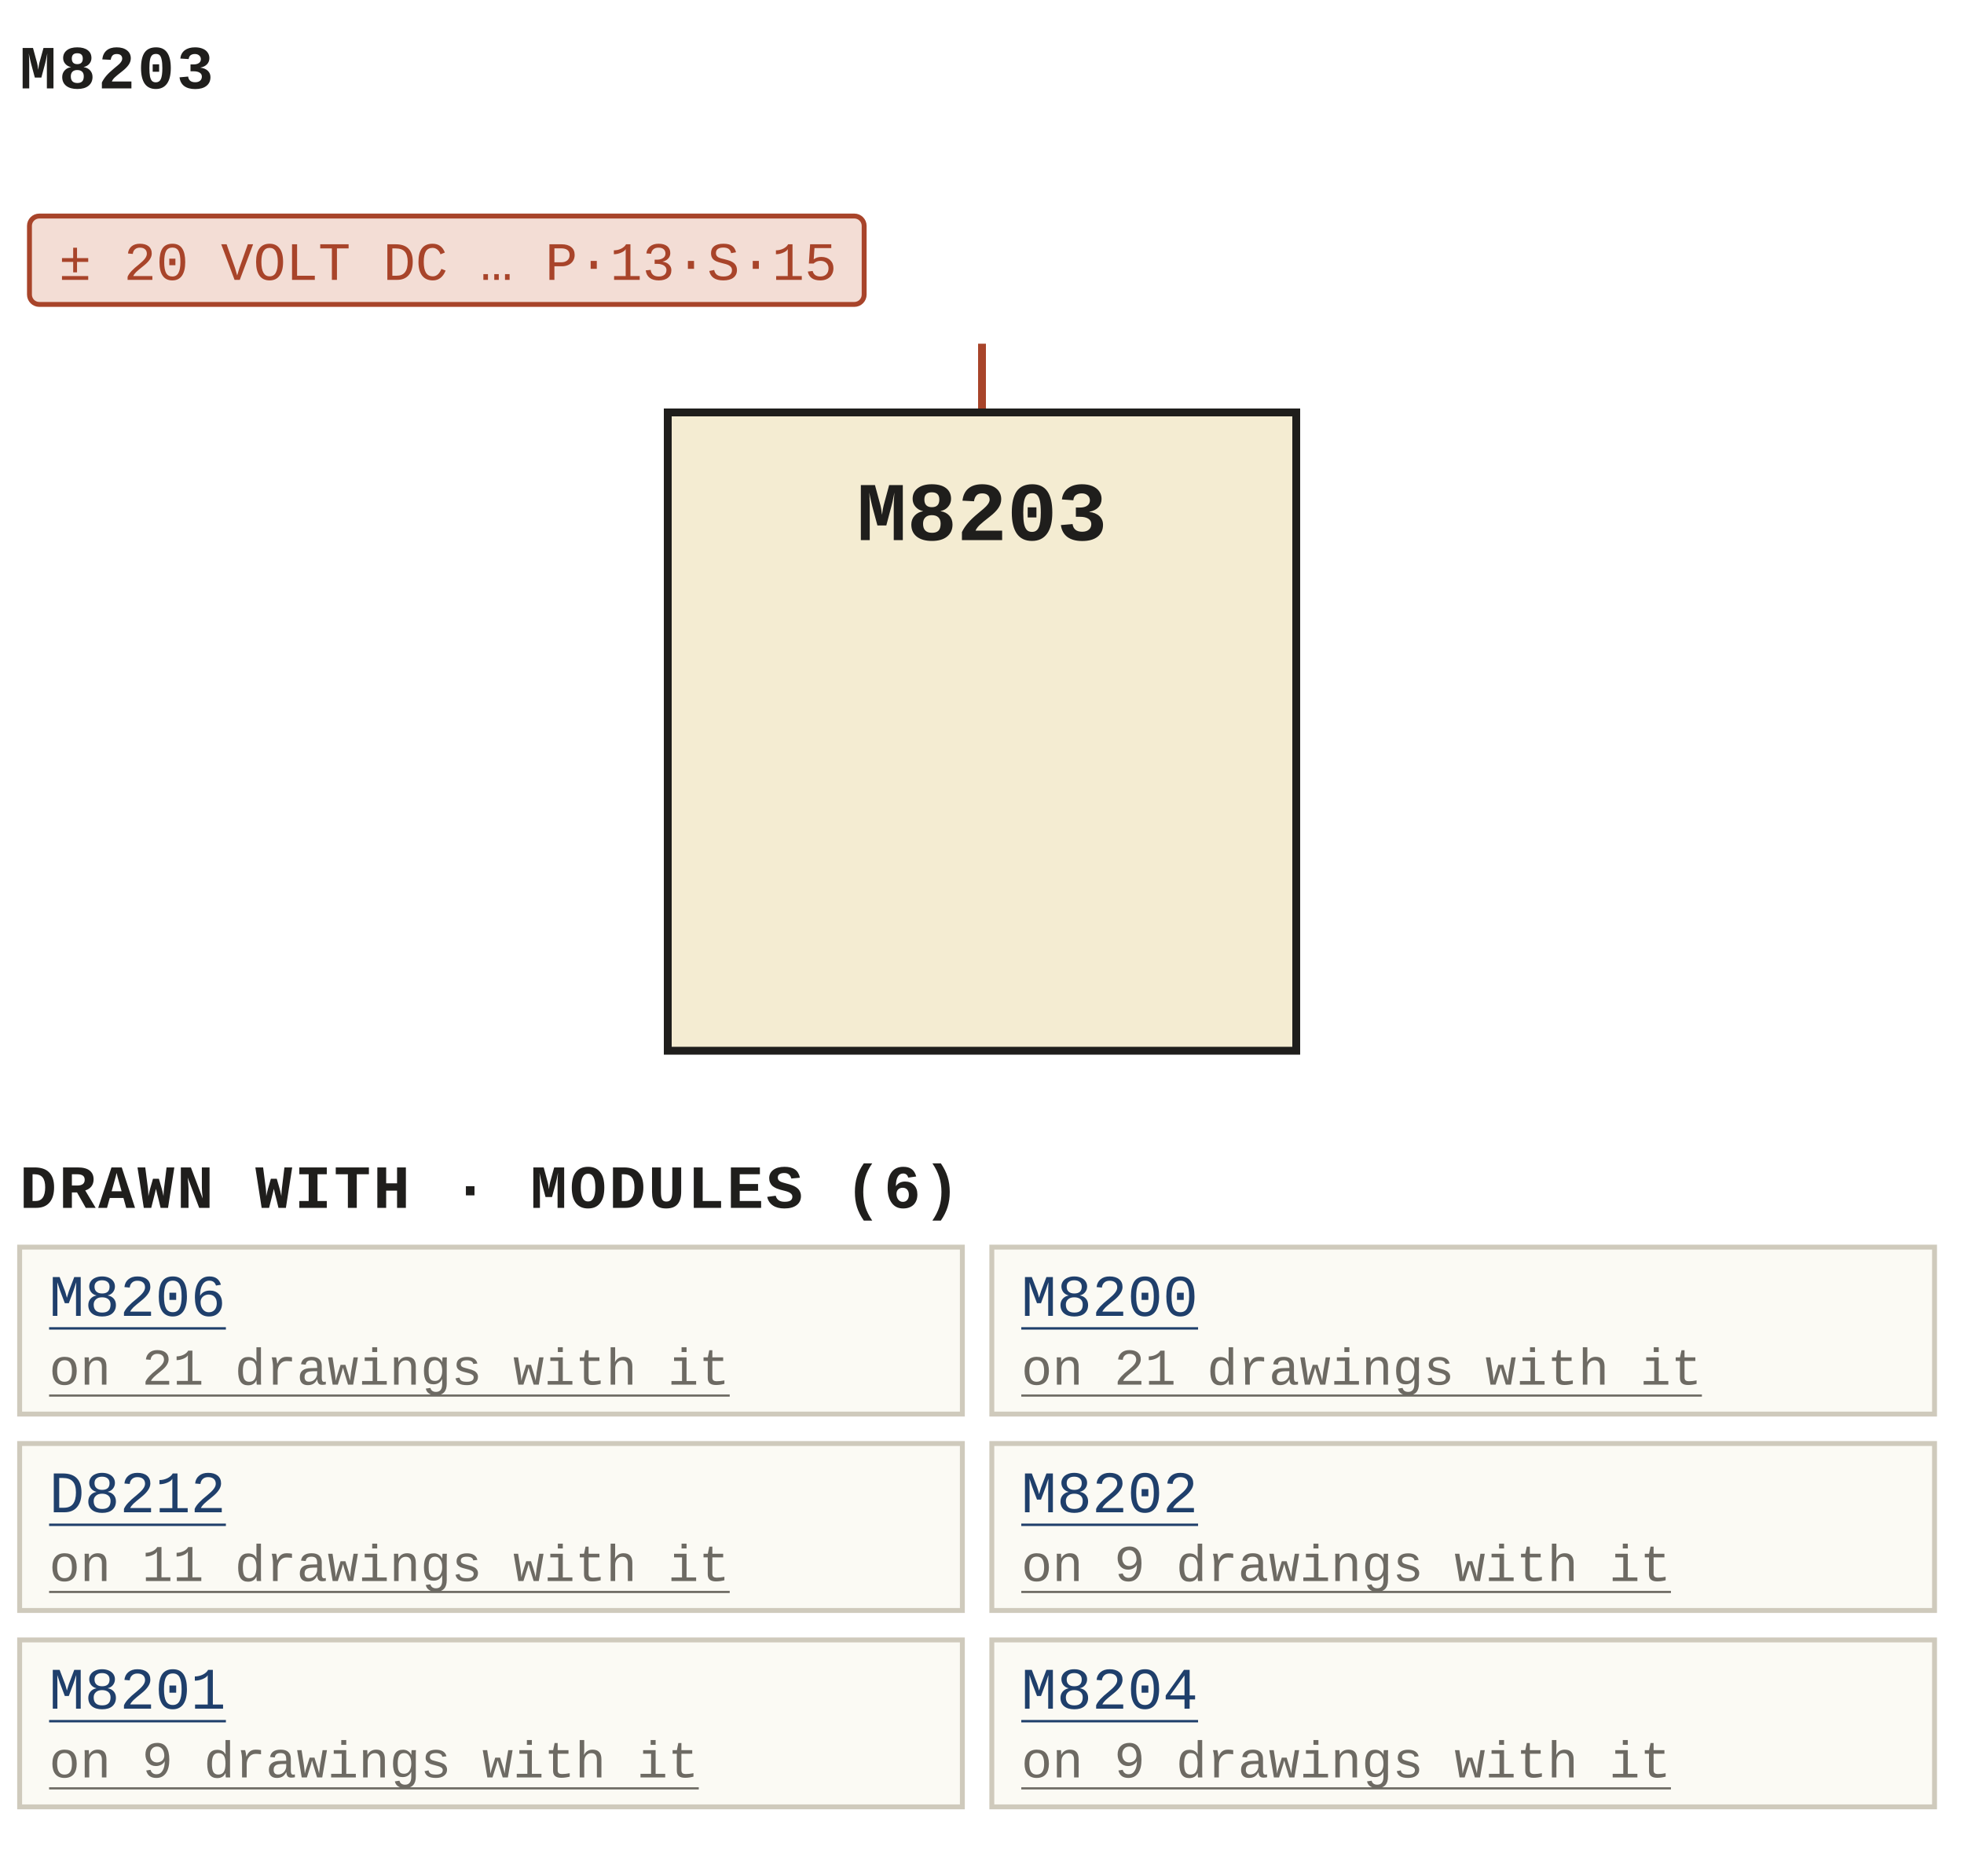
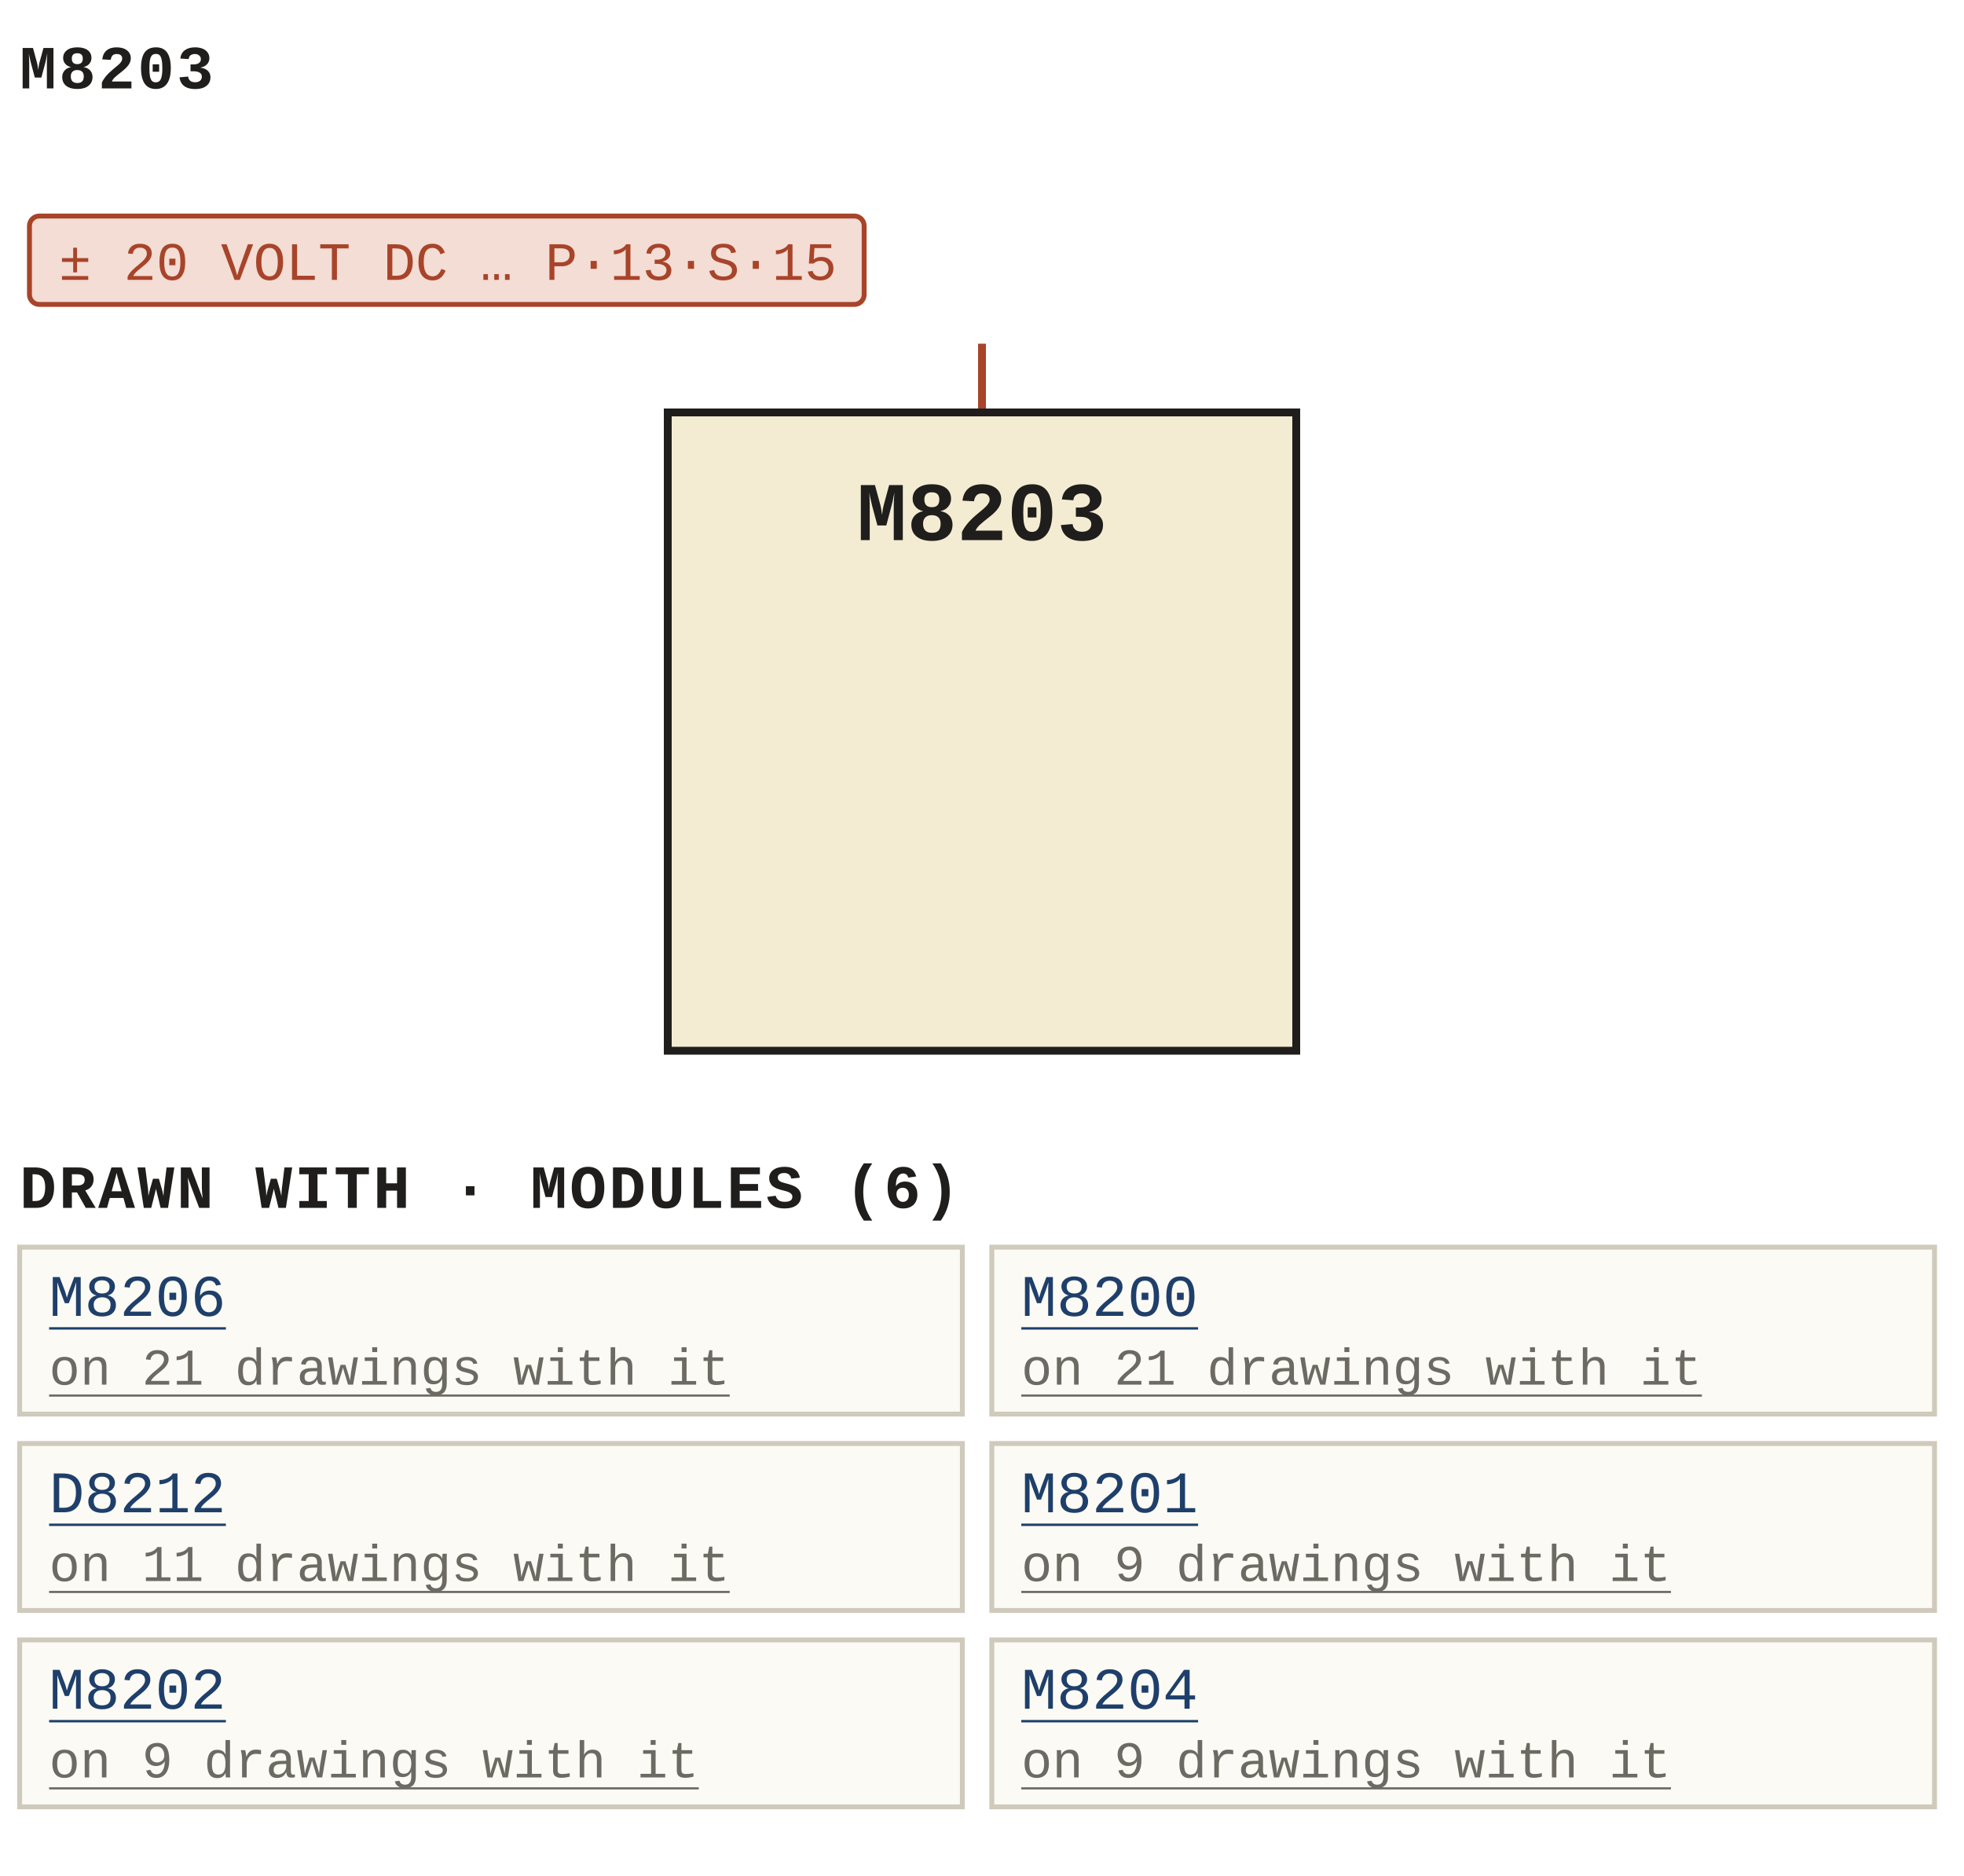
<svg xmlns="http://www.w3.org/2000/svg" class="wp" viewBox="0 0 400 382" width="400" height="382" role="img" aria-label="M8203 connections" style="width:100%;max-width:500px;height:auto;background:#fbfaf4">
  <style>.wp text{font-family:"Courier Prime","Courier New",Courier,monospace;fill:#1f1e1c;font-size:12px} .wp .f{fill:#6d6a63;font-size:10.5px} .wp .h{font-size:12.5px;font-weight:700;letter-spacing:.04em} .wp .b{font-size:17px;font-weight:700} .wp a text{fill:#1f3f6b;text-decoration:underline} .wp a:hover rect{fill:#efe9d2}</style>
  <text x="4" y="18" class="h">M8203</text>
  <rect x="6" y="44" width="170" height="18" rx="2" fill="#f3ddd5" stroke="#a8442a" />
  <text x="12" y="57" style="font-size:11px;fill:#a8442a">± 20 VOLT DC … P·13·S·15</text>
  <line x1="200.0" y1="70" x2="200.0" y2="84" stroke="#a8442a" stroke-width="1.6" />
  <rect x="136" y="84" width="128" height="130" fill="#f4ecd2" stroke="#1f1e1c" stroke-width="1.6" />
  <text x="200.0" y="110" class="b" text-anchor="middle">M8203</text>
  <text x="4" y="246" class="h">DRAWN WITH · MODULES (6)</text>
  <a href="../../PAGES/M8206.html">
    <rect x="4" y="254" width="192" height="34" fill="#fbfaf4" stroke="#cfcabc" />
    <text x="10" y="268">M8206</text>
    <text x="10" y="282" class="f">on 21 drawings with it</text>
  </a>
  <a href="../../PAGES/M8200.html">
    <rect x="202" y="254" width="192" height="34" fill="#fbfaf4" stroke="#cfcabc" />
    <text x="208" y="268">M8200</text>
    <text x="208" y="282" class="f">on 21 drawings with it</text>
  </a>
  <a href="../../PAGES/D8212.html">
    <rect x="4" y="294" width="192" height="34" fill="#fbfaf4" stroke="#cfcabc" />
    <text x="10" y="308">D8212</text>
    <text x="10" y="322" class="f">on 11 drawings with it</text>
  </a>
-   <a href="../../PAGES/M8202.html">
+   <a href="../../PAGES/M8201.html">
    <rect x="202" y="294" width="192" height="34" fill="#fbfaf4" stroke="#cfcabc" />
-     <text x="208" y="308">M8202</text>
+     <text x="208" y="308">M8201</text>
    <text x="208" y="322" class="f">on 9 drawings with it</text>
  </a>
-   <a href="../../PAGES/M8201.html">
+   <a href="../../PAGES/M8202.html">
    <rect x="4" y="334" width="192" height="34" fill="#fbfaf4" stroke="#cfcabc" />
-     <text x="10" y="348">M8201</text>
+     <text x="10" y="348">M8202</text>
    <text x="10" y="362" class="f">on 9 drawings with it</text>
  </a>
  <a href="../../PAGES/M8204.html">
    <rect x="202" y="334" width="192" height="34" fill="#fbfaf4" stroke="#cfcabc" />
    <text x="208" y="348">M8204</text>
    <text x="208" y="362" class="f">on 9 drawings with it</text>
  </a>
</svg>
